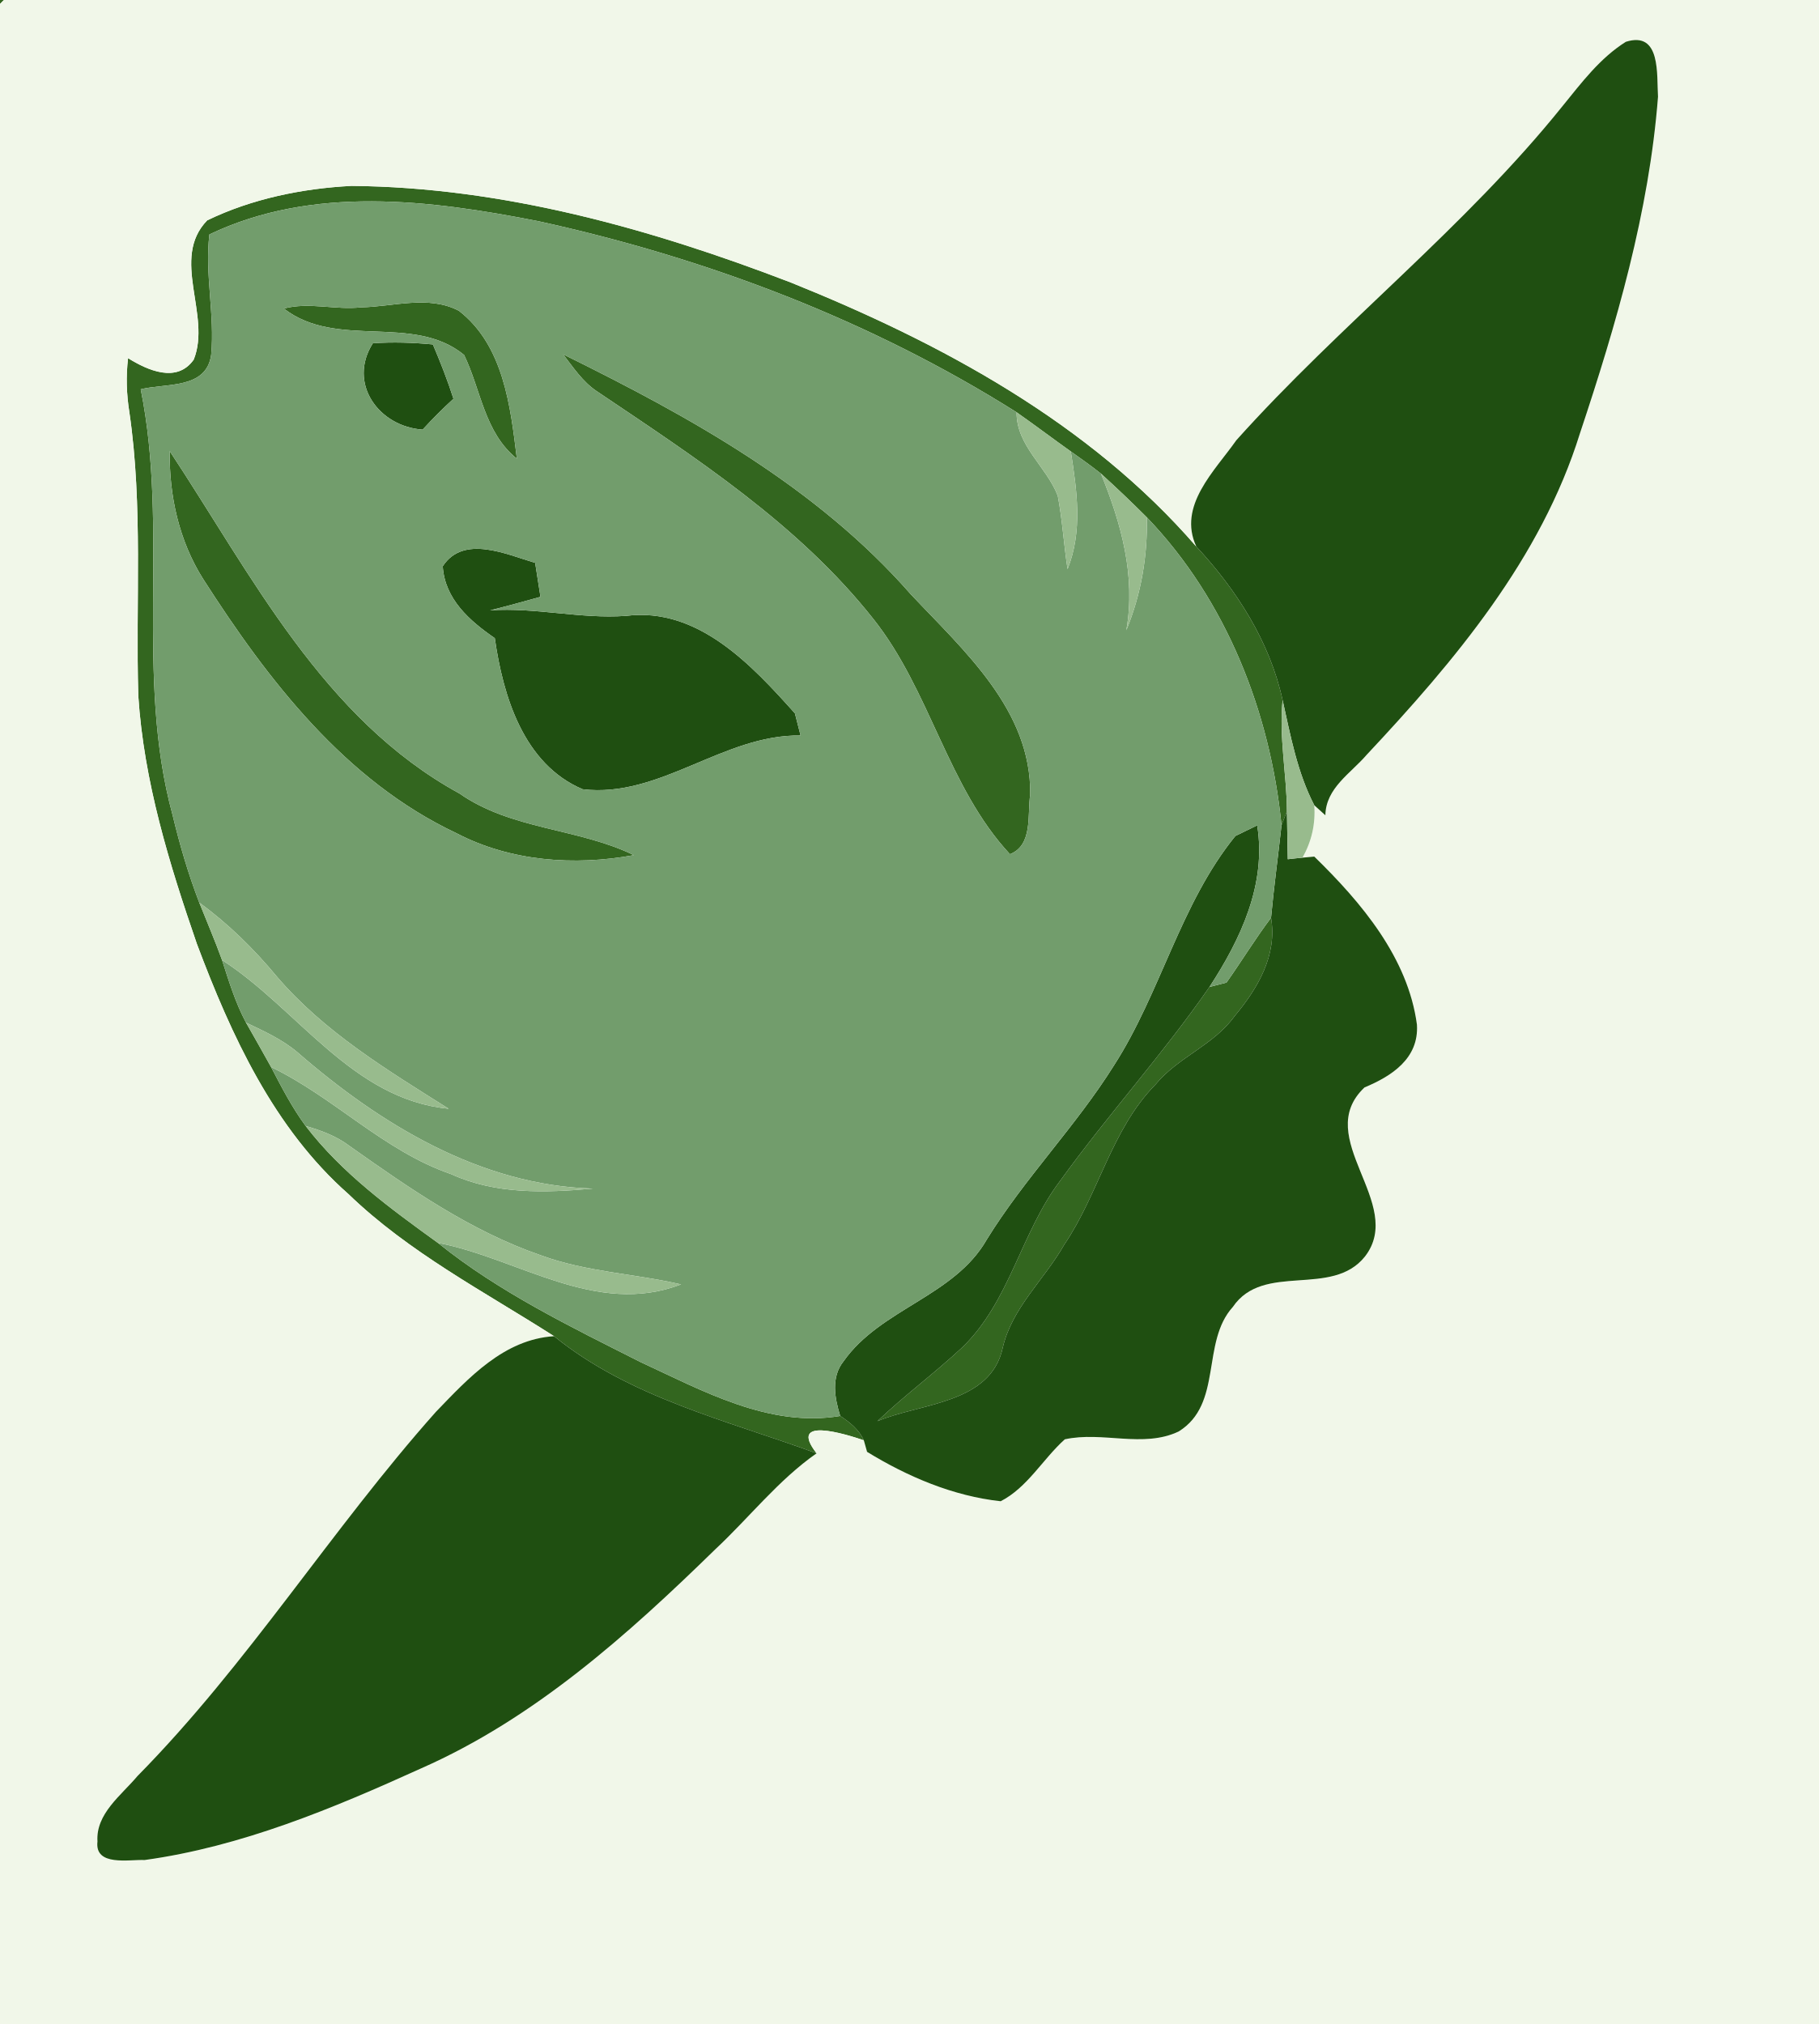
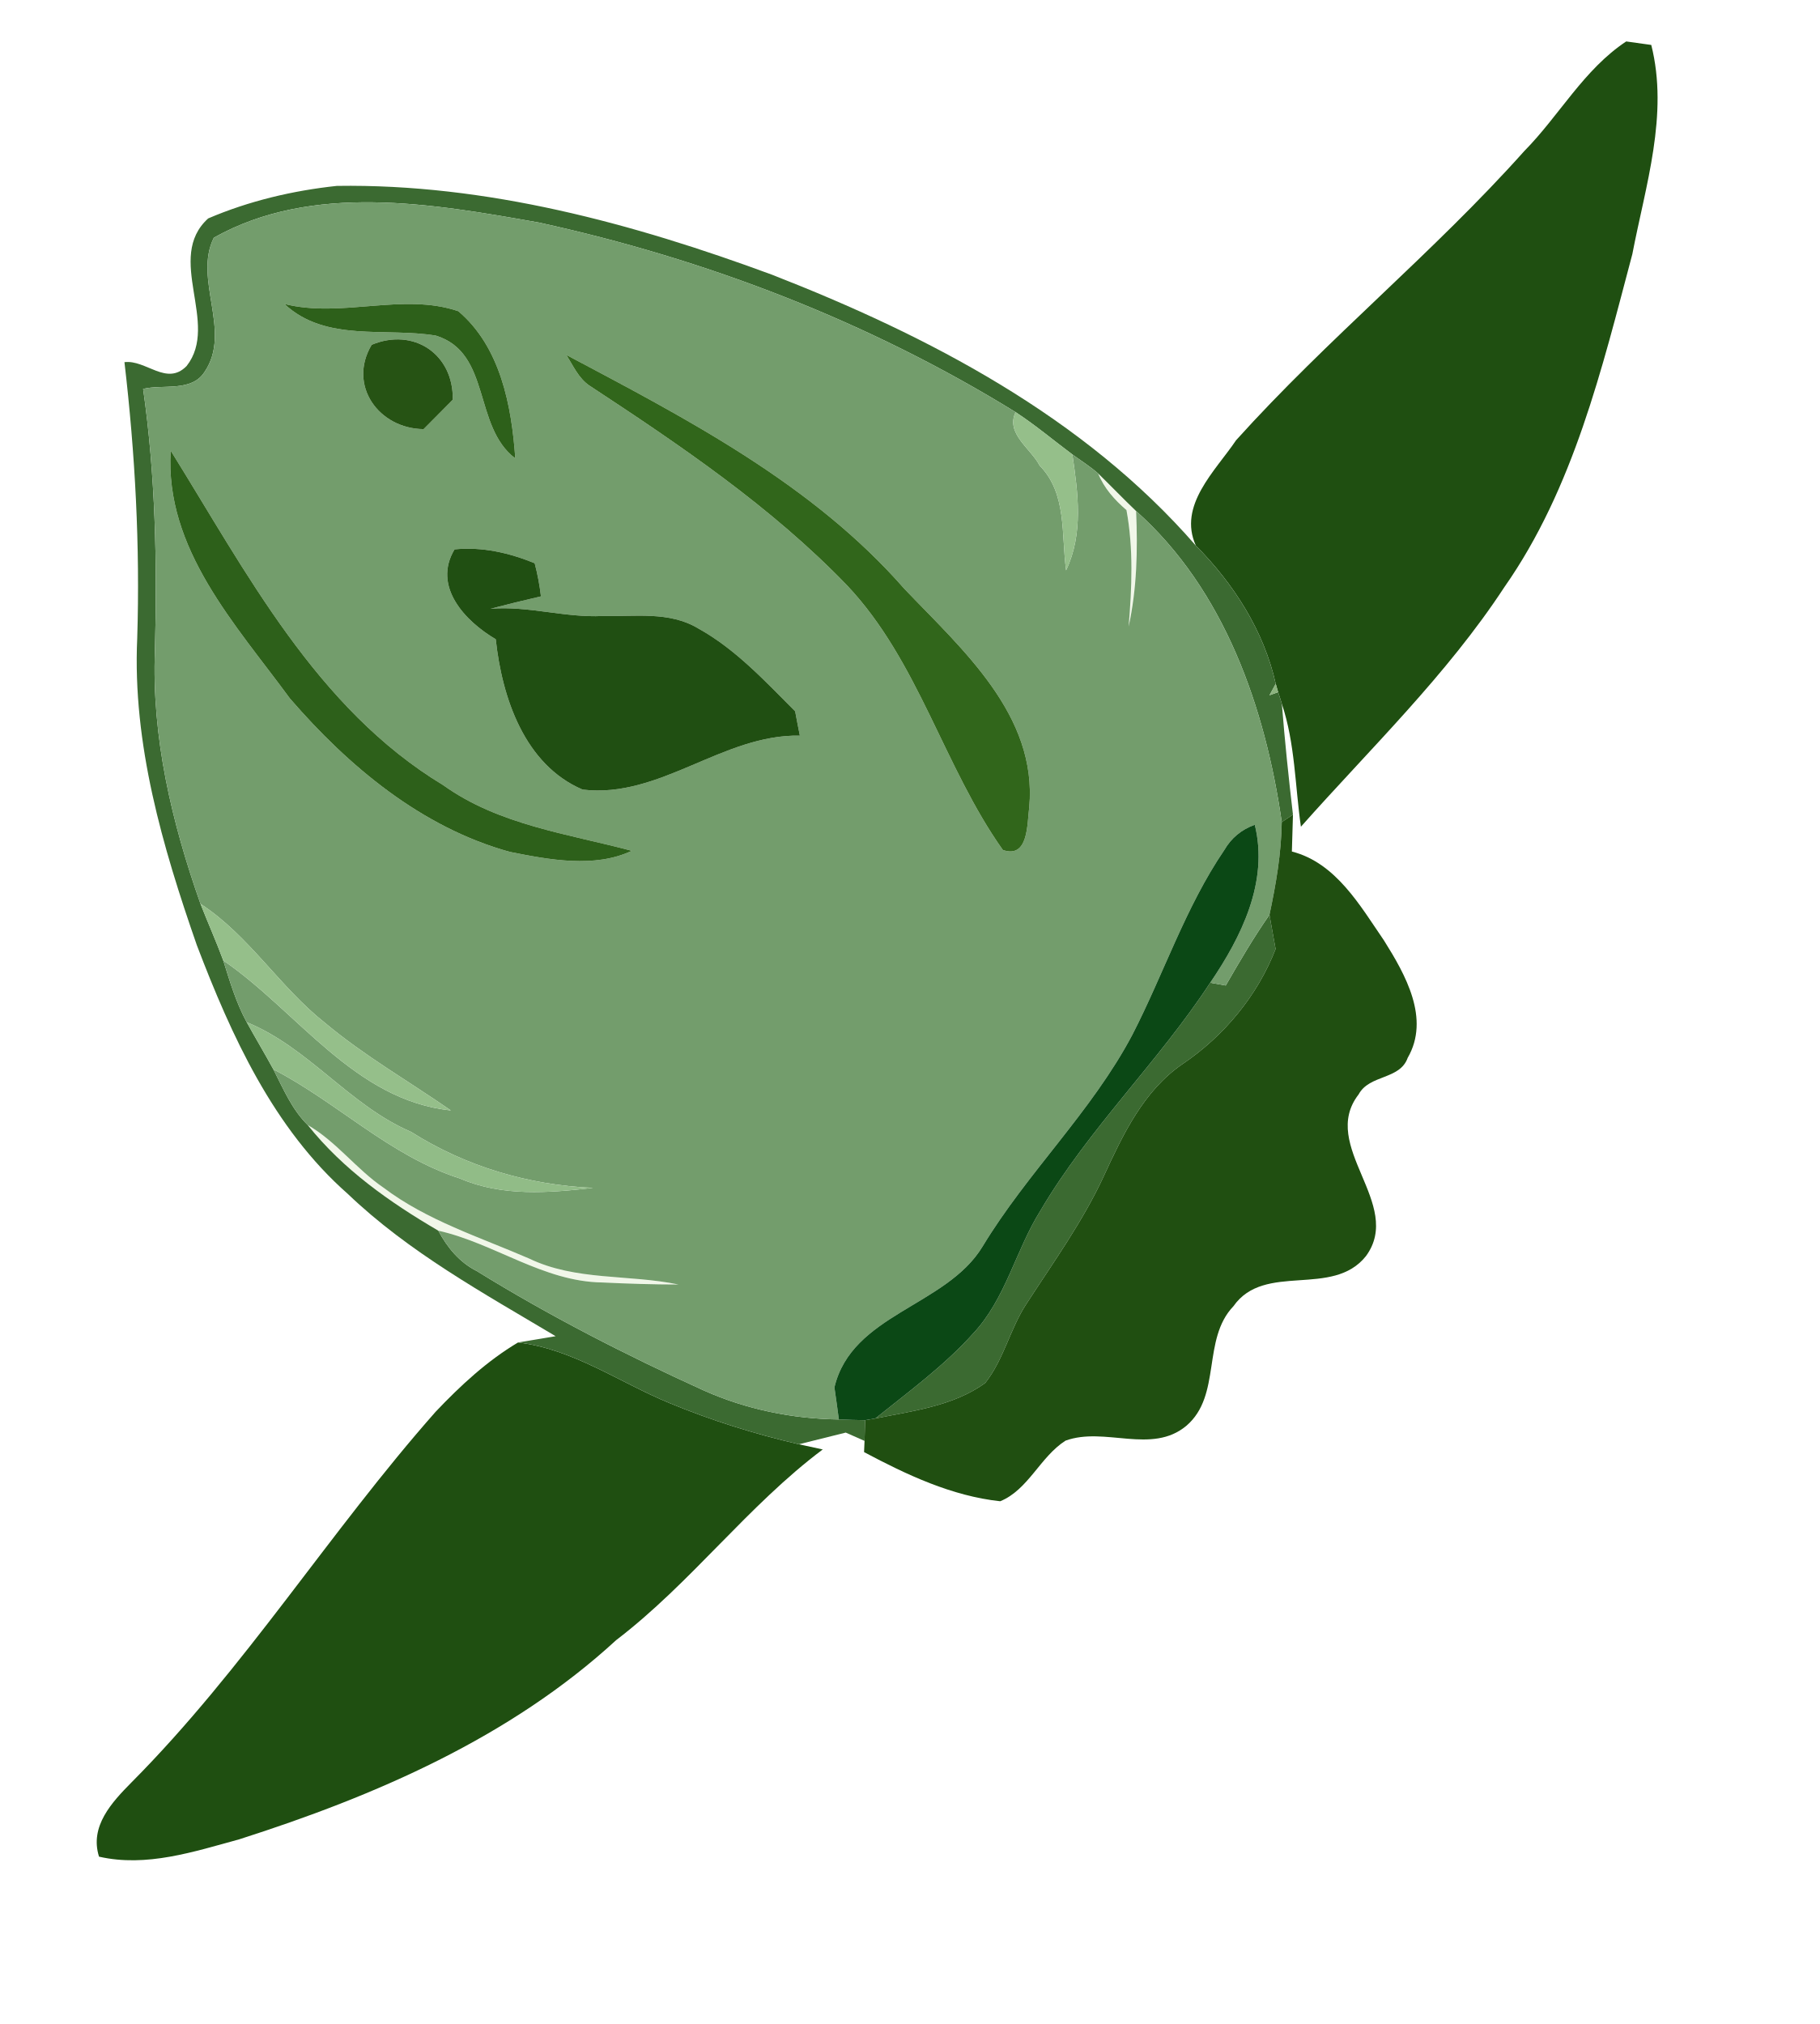
<svg xmlns="http://www.w3.org/2000/svg" width="151pt" height="168pt" viewBox="0 0 151 168" version="1.1">
-   <g id="#33661fff">
-     <path fill="#33661f" opacity="1.00" d=" M 0.00 0.00 L 0.33 0.00 C 0.25 0.08 0.08 0.24 0.00 0.33 L 0.00 0.00 Z" />
-     <path fill="#33661f" opacity="1.00" d=" M 17.20 18.29 C 20.90 16.50 25.08 15.64 29.18 15.43 C 41.74 15.54 54.02 18.98 65.67 23.46 C 78.12 28.48 90.39 35.08 99.30 45.37 C 102.64 48.96 105.40 53.26 106.46 58.11 C 106.15 61.20 106.80 64.26 106.82 67.34 L 106.37 68.50 C 105.44 59.11 101.78 49.80 95.19 42.94 C 93.95 41.70 92.68 40.49 91.38 39.31 C 90.57 38.66 89.72 38.07 88.88 37.47 C 87.37 36.40 85.90 35.28 84.38 34.22 C 72.26 26.58 58.66 21.42 44.69 18.36 C 35.70 16.59 25.94 15.37 17.38 19.46 C 16.99 22.80 17.84 26.13 17.53 29.44 C 17.14 32.33 13.77 31.79 11.68 32.31 C 14.05 44.00 11.17 56.11 14.33 67.67 C 14.92 70.13 15.63 72.56 16.54 74.92 C 17.17 76.51 17.85 78.08 18.43 79.69 C 19.00 81.45 19.54 83.24 20.42 84.88 C 21.11 86.11 21.82 87.33 22.50 88.57 C 23.37 90.24 24.24 91.93 25.37 93.46 C 28.36 97.37 32.38 100.30 36.34 103.16 C 41.42 107.25 47.35 110.12 53.15 113.05 C 58.32 115.44 63.84 118.52 69.74 117.53 C 70.53 118.05 71.29 118.65 71.70 119.55 C 70.17 119.03 65.36 117.53 67.78 120.63 C 60.34 117.90 52.26 116.01 45.99 110.91 C 40.17 107.19 33.94 103.96 28.93 99.12 C 22.73 93.66 19.19 85.93 16.34 78.34 C 14.04 71.68 11.94 64.85 11.48 57.77 C 11.25 49.93 11.88 42.03 10.74 34.23 C 10.50 32.74 10.45 31.23 10.63 29.73 C 12.24 30.73 14.68 31.84 16.08 29.85 C 17.57 26.15 14.12 21.46 17.20 18.29 Z" />
-     <path fill="#33661f" opacity="1.00" d=" M 23.56 25.61 C 25.67 25.05 27.84 25.75 29.97 25.51 C 32.66 25.46 35.55 24.48 38.08 25.79 C 41.80 28.66 42.37 33.73 42.90 38.07 C 40.20 35.91 39.93 32.36 38.52 29.46 C 34.29 25.99 27.97 29.03 23.56 25.61 Z" />
-     <path fill="#33661f" opacity="1.00" d=" M 46.74 29.41 C 57.25 34.59 67.77 40.39 75.60 49.33 C 80.01 54.02 85.61 58.94 85.51 65.95 C 85.26 67.59 85.76 70.14 83.83 70.90 C 78.67 65.36 77.22 57.33 72.51 51.40 C 66.29 43.52 57.73 37.99 49.50 32.45 C 48.35 31.67 47.58 30.49 46.74 29.41 Z" />
-     <path fill="#33661f" opacity="1.00" d=" M 14.09 37.45 C 20.91 47.77 26.81 59.67 38.13 65.86 C 42.46 68.89 47.99 68.73 52.61 70.98 C 47.68 71.88 42.39 71.51 37.89 69.16 C 28.65 64.81 22.23 56.44 16.85 48.04 C 14.87 44.90 14.03 41.14 14.09 37.45 Z" />
-     <path fill="#33661f" opacity="1.00" d=" M 101.80 81.56 C 103.06 79.78 104.19 77.92 105.50 76.18 C 106.03 79.30 104.39 82.05 102.47 84.35 C 100.75 86.75 97.77 87.75 95.91 90.02 C 92.24 93.75 91.21 99.08 88.33 103.32 C 86.69 106.21 84.00 108.54 83.23 111.87 C 82.22 116.53 76.44 116.45 72.83 117.96 C 75.09 115.81 77.60 113.96 79.88 111.83 C 83.82 108.02 84.74 102.31 87.99 98.02 C 91.96 92.52 96.53 87.50 100.39 81.92 C 100.74 81.83 101.44 81.65 101.80 81.56 Z" />
-   </g>
  <g id="#f1f7e9ff">
-     <path fill="#f1f7e9" opacity="1.00" d=" M 0.33 0.00 L 151.00 0.00 L 151.00 168.00 L 0.00 168.00 L 0.00 0.33 C 0.08 0.24 0.25 0.08 0.33 0.00 M 129.70 8.80 C 121.58 18.91 111.25 26.91 102.62 36.54 C 100.84 39.08 97.72 41.98 99.30 45.37 C 90.39 35.08 78.12 28.48 65.67 23.46 C 54.02 18.98 41.74 15.54 29.18 15.43 C 25.08 15.64 20.90 16.50 17.20 18.29 C 14.12 21.46 17.57 26.15 16.08 29.85 C 14.68 31.84 12.24 30.73 10.63 29.73 C 10.45 31.23 10.50 32.74 10.74 34.23 C 11.88 42.03 11.25 49.93 11.48 57.77 C 11.94 64.85 14.04 71.68 16.34 78.34 C 19.19 85.93 22.73 93.66 28.93 99.12 C 33.94 103.96 40.17 107.19 45.99 110.91 C 41.82 111.17 38.89 114.38 36.18 117.19 C 27.51 126.93 20.58 138.12 11.41 147.42 C 10.07 149.02 7.94 150.54 8.09 152.85 C 7.84 154.95 10.74 154.33 12.00 154.39 C 20.04 153.28 27.62 150.11 34.96 146.78 C 44.35 142.64 52.10 135.70 59.36 128.61 C 62.19 125.97 64.59 122.86 67.78 120.63 C 65.36 117.53 70.17 119.03 71.70 119.55 L 71.97 120.51 C 75.33 122.57 79.11 124.18 83.06 124.61 C 85.28 123.47 86.55 121.12 88.38 119.47 C 91.51 118.78 94.88 120.22 97.83 118.82 C 101.52 116.54 99.67 111.42 102.33 108.48 C 104.88 104.73 110.55 107.75 113.30 104.29 C 116.70 99.88 108.84 94.44 113.26 90.26 C 115.50 89.33 117.79 87.86 117.61 85.05 C 116.87 79.49 112.99 74.90 109.09 71.10 L 108.11 71.19 C 108.87 69.84 109.20 68.39 109.09 66.84 C 109.32 67.05 109.78 67.46 110.01 67.67 C 110.05 65.40 112.12 64.19 113.43 62.66 C 120.74 54.86 127.91 46.36 131.14 35.97 C 134.16 26.91 136.88 17.60 137.62 8.03 C 137.50 6.23 137.89 2.54 134.95 3.47 C 132.80 4.82 131.27 6.87 129.70 8.80 Z" />
+     <path fill="#f1f7e9" opacity="1.00" d=" M 93.50 42.34 C 92.51 41.49 91.64 40.52 91.15 39.30 C 92.21 40.33 93.23 41.40 94.30 42.42 C 94.44 45.63 94.37 48.86 93.68 52.01 C 93.95 48.79 94.09 45.53 93.50 42.34 Z" />
+     <path fill="#f1f7e9" opacity="1.00" d=" M 25.54 93.38 C 27.92 94.75 29.57 97.04 31.83 98.58 C 35.44 101.31 39.81 102.68 43.91 104.46 C 47.79 106.33 52.20 105.76 56.32 106.62 C 54.21 106.62 52.09 106.55 49.99 106.45 C 45.10 106.39 41.03 103.19 36.38 102.15 C 32.34 99.79 28.48 97.07 25.54 93.38 Z" />
  </g>
  <g id="#1f4f11ff">
-     <path fill="#1f4f11" opacity="1.00" d=" M 129.70 8.80 C 131.27 6.87 132.80 4.82 134.95 3.47 C 137.89 2.54 137.50 6.23 137.62 8.03 C 136.88 17.60 134.16 26.91 131.14 35.97 C 127.91 46.36 120.74 54.86 113.43 62.66 C 112.12 64.19 110.05 65.40 110.01 67.67 C 109.78 67.46 109.32 67.05 109.09 66.84 C 107.68 64.12 107.12 61.08 106.46 58.11 C 105.40 53.26 102.64 48.96 99.30 45.37 C 97.72 41.98 100.84 39.08 102.62 36.54 C 111.25 26.91 121.58 18.91 129.70 8.80 Z" />
-     <path fill="#1f4f11" opacity="1.00" d=" M 35.08 35.66 C 31.44 35.41 28.83 31.82 30.95 28.49 C 32.61 28.38 34.27 28.43 35.93 28.59 C 36.56 30.07 37.15 31.57 37.64 33.10 C 36.75 33.91 35.89 34.77 35.08 35.66 Z" />
-     <path fill="#1f4f11" opacity="1.00" d=" M 36.75 47.00 C 38.48 44.35 42.04 46.02 44.42 46.72 C 44.56 47.66 44.71 48.60 44.86 49.54 C 43.47 49.93 42.08 50.31 40.68 50.66 C 44.46 50.40 48.18 51.39 51.96 51.12 C 57.92 50.37 62.38 55.19 65.98 59.21 C 66.10 59.67 66.33 60.59 66.45 61.05 C 60.04 60.95 54.77 66.28 48.36 65.51 C 43.46 63.43 41.76 57.80 41.07 52.97 C 38.98 51.53 36.92 49.73 36.75 47.00 Z" />
-     <path fill="#1f4f11" opacity="1.00" d=" M 106.37 68.50 L 106.82 67.34 C 106.83 68.34 106.87 70.32 106.89 71.32 C 107.20 71.28 107.80 71.22 108.11 71.19 L 109.09 71.10 C 112.99 74.90 116.87 79.49 117.61 85.05 C 117.79 87.86 115.50 89.33 113.26 90.26 C 108.84 94.44 116.70 99.88 113.30 104.29 C 110.55 107.75 104.88 104.73 102.33 108.48 C 99.67 111.42 101.52 116.54 97.83 118.82 C 94.88 120.22 91.51 118.78 88.38 119.47 C 86.55 121.12 85.28 123.47 83.06 124.61 C 79.11 124.18 75.33 122.57 71.97 120.51 L 71.70 119.55 C 71.29 118.65 70.53 118.05 69.74 117.53 C 69.28 116.04 68.96 114.32 70.02 112.99 C 73.10 108.62 79.21 107.61 81.91 102.88 C 85.05 97.79 89.29 93.50 92.46 88.44 C 96.36 82.38 97.96 75.03 102.54 69.39 C 102.99 69.17 103.90 68.73 104.35 68.51 C 105.14 73.38 102.98 77.95 100.39 81.92 C 96.53 87.50 91.96 92.52 87.99 98.02 C 84.74 102.31 83.82 108.02 79.88 111.83 C 77.60 113.96 75.09 115.81 72.83 117.96 C 76.44 116.45 82.22 116.53 83.23 111.87 C 84.00 108.54 86.69 106.21 88.33 103.32 C 91.21 99.08 92.24 93.75 95.91 90.02 C 97.77 87.75 100.75 86.75 102.47 84.35 C 104.39 82.05 106.03 79.30 105.50 76.18 C 105.74 73.61 106.09 71.06 106.37 68.50 Z" />
-     <path fill="#1f4f11" opacity="1.00" d=" M 45.99 110.91 C 52.26 116.01 60.34 117.90 67.78 120.63 C 64.59 122.86 62.19 125.97 59.36 128.61 C 52.10 135.70 44.35 142.64 34.96 146.78 C 27.62 150.11 20.04 153.28 12.00 154.39 C 10.74 154.33 7.84 154.95 8.09 152.85 C 7.94 150.54 10.07 149.02 11.41 147.42 C 20.58 138.12 27.51 126.93 36.18 117.19 C 38.89 114.38 41.82 111.17 45.99 110.91 Z" />
+     <path fill="#1f4f11" opacity="1.00" d=" M 126.52 12.54 C 129.43 9.59 131.46 5.77 134.98 3.44 C 135.50 3.51 136.54 3.66 137.06 3.73 C 138.52 9.51 136.58 15.41 135.49 21.09 C 132.96 30.62 130.61 40.53 124.87 48.73 C 120.08 56.04 113.75 62.12 107.98 68.62 C 107.49 65.22 107.50 61.71 106.40 58.43 C 106.33 58.18 106.17 57.69 106.09 57.45 L 105.89 56.76 C 104.91 52.37 102.40 48.45 99.26 45.29 C 97.75 41.95 100.88 39.09 102.60 36.54 C 110.16 28.14 118.98 20.98 126.52 12.54 Z" />
+     <path fill="#1f4f11" opacity="1.00" d=" M 36.16 117.18 C 38.22 115.01 40.43 112.96 43.00 111.43 C 47.59 111.98 51.39 114.74 55.57 116.46 C 59.04 117.90 62.65 119.03 66.31 119.88 L 68.29 120.31 C 62.06 124.98 57.35 131.40 51.14 136.14 C 42.33 144.24 31.13 149.07 19.86 152.67 C 16.09 153.70 12.15 155.01 8.22 154.11 C 7.42 151.59 9.29 149.59 10.91 147.95 C 20.30 138.51 27.37 127.13 36.16 117.18 Z" />
  </g>
-   <g id="#729d6cff">
-     <path fill="#729d6c" opacity="1.00" d=" M 17.38 19.46 C 25.94 15.37 35.70 16.59 44.69 18.36 C 58.66 21.42 72.26 26.58 84.38 34.22 C 84.36 37.01 86.87 38.73 87.80 41.16 C 88.18 43.17 88.30 45.21 88.61 47.24 C 89.88 44.09 89.39 40.71 88.88 37.47 C 89.72 38.07 90.57 38.66 91.38 39.31 C 93.07 43.46 94.28 47.79 93.49 52.31 C 94.72 49.33 95.26 46.15 95.19 42.94 C 101.78 49.80 105.44 59.11 106.37 68.50 C 106.09 71.06 105.74 73.61 105.50 76.18 C 104.19 77.92 103.06 79.78 101.80 81.56 C 101.44 81.65 100.74 81.83 100.39 81.92 C 102.98 77.95 105.14 73.38 104.35 68.51 C 103.90 68.73 102.99 69.17 102.54 69.39 C 97.96 75.03 96.36 82.38 92.46 88.44 C 89.29 93.50 85.05 97.79 81.91 102.88 C 79.21 107.61 73.10 108.62 70.02 112.99 C 68.96 114.32 69.28 116.04 69.74 117.53 C 63.84 118.52 58.32 115.44 53.15 113.05 C 47.35 110.12 41.42 107.25 36.34 103.16 C 43.04 104.45 49.47 109.32 56.53 106.61 C 52.66 105.71 48.63 105.58 44.88 104.19 C 39.07 102.19 33.98 98.63 29.01 95.12 C 27.93 94.30 26.65 93.83 25.37 93.46 C 24.24 91.93 23.37 90.24 22.50 88.57 C 27.74 91.09 31.86 95.54 37.45 97.46 C 41.14 99.15 45.26 99.01 49.21 98.66 C 39.88 98.39 31.57 93.32 24.71 87.36 C 23.44 86.28 21.91 85.59 20.42 84.88 C 19.54 83.24 19.00 81.45 18.43 79.69 C 24.70 83.72 29.23 91.26 37.24 92.03 C 32.17 88.83 26.92 85.67 22.98 81.06 C 21.08 78.77 18.95 76.67 16.54 74.92 C 15.63 72.56 14.92 70.13 14.33 67.67 C 11.17 56.11 14.05 44.00 11.68 32.31 C 13.77 31.79 17.14 32.33 17.53 29.44 C 17.84 26.13 16.99 22.80 17.38 19.46 M 23.56 25.61 C 27.97 29.03 34.29 25.99 38.52 29.46 C 39.93 32.36 40.20 35.91 42.90 38.07 C 42.37 33.73 41.80 28.66 38.08 25.79 C 35.55 24.48 32.66 25.46 29.97 25.51 C 27.84 25.75 25.67 25.05 23.56 25.61 M 35.08 35.66 C 35.89 34.77 36.75 33.91 37.64 33.10 C 37.15 31.57 36.56 30.07 35.93 28.59 C 34.27 28.43 32.61 28.38 30.95 28.49 C 28.83 31.82 31.44 35.41 35.08 35.66 M 46.74 29.41 C 47.58 30.49 48.35 31.67 49.50 32.45 C 57.73 37.99 66.29 43.52 72.51 51.40 C 77.22 57.33 78.67 65.36 83.83 70.90 C 85.76 70.14 85.26 67.59 85.51 65.95 C 85.61 58.94 80.01 54.02 75.60 49.33 C 67.77 40.39 57.25 34.59 46.74 29.41 M 14.09 37.45 C 14.03 41.14 14.87 44.90 16.85 48.04 C 22.23 56.44 28.65 64.81 37.89 69.16 C 42.39 71.51 47.68 71.88 52.61 70.98 C 47.99 68.73 42.46 68.89 38.13 65.86 C 26.81 59.67 20.91 47.77 14.09 37.45 M 36.75 47.00 C 36.92 49.73 38.98 51.53 41.07 52.97 C 41.76 57.80 43.46 63.43 48.36 65.51 C 54.77 66.28 60.04 60.95 66.45 61.05 C 66.33 60.59 66.10 59.67 65.98 59.21 C 62.38 55.19 57.92 50.37 51.96 51.12 C 48.18 51.39 44.46 50.40 40.68 50.66 C 42.08 50.31 43.47 49.93 44.86 49.54 C 44.71 48.60 44.56 47.66 44.42 46.72 C 42.04 46.02 38.48 44.35 36.75 47.00 Z" />
+   <g id="#3b6a31ff">
+     <path fill="#3b6a31" opacity="1.00" d=" M 17.28 18.13 C 20.66 16.68 24.31 15.82 27.96 15.43 C 40.37 15.24 52.54 18.54 64.10 22.81 C 77.10 27.89 89.97 34.60 99.26 45.29 C 102.40 48.45 104.91 52.37 105.89 56.76 C 105.76 57.00 105.50 57.47 105.37 57.71 L 106.09 57.45 C 106.17 57.69 106.33 58.18 106.40 58.43 C 106.64 61.50 106.96 64.56 107.32 67.62 L 106.39 68.24 C 105.03 58.76 101.63 48.94 94.30 42.42 C 93.23 41.40 92.21 40.33 91.15 39.30 C 90.48 38.71 89.72 38.24 89.01 37.72 C 87.44 36.55 85.94 35.28 84.30 34.21 C 72.15 26.71 58.65 21.51 44.72 18.47 C 35.91 16.91 25.93 15.14 17.75 19.73 C 16.02 23.19 19.28 27.49 16.98 30.87 C 15.90 32.56 13.54 31.88 11.88 32.28 C 12.91 39.48 13.05 46.73 12.86 53.99 C 12.58 61.19 14.26 68.27 16.64 75.02 C 17.25 76.59 17.95 78.14 18.53 79.72 C 19.08 81.47 19.60 83.24 20.48 84.85 C 21.20 86.16 21.97 87.44 22.69 88.76 C 23.51 90.37 24.23 92.09 25.54 93.38 C 28.48 97.07 32.34 99.79 36.38 102.15 C 37.12 103.54 38.14 104.78 39.57 105.50 C 45.62 109.24 51.96 112.48 58.43 115.42 C 61.95 116.99 65.78 117.77 69.63 117.82 C 70.36 117.85 71.08 117.87 71.81 117.88 C 71.80 118.31 71.77 119.17 71.76 119.60 C 71.37 119.43 70.59 119.08 70.20 118.91 C 68.90 119.23 67.61 119.55 66.31 119.88 C 62.65 119.03 59.04 117.90 55.57 116.46 C 51.39 114.74 47.59 111.98 43.00 111.43 C 43.78 111.30 45.34 111.04 46.12 110.91 C 40.14 107.34 33.94 103.95 28.87 99.10 C 22.70 93.67 19.21 85.98 16.34 78.46 C 13.49 70.28 10.99 61.74 11.39 52.98 C 11.63 45.32 11.22 37.67 10.33 30.06 C 12.12 29.84 13.83 32.08 15.49 30.38 C 18.27 26.85 13.66 21.41 17.28 18.13 Z" />
+     <path fill="#3b6a31" opacity="1.00" d=" M 101.74 81.80 C 102.89 79.81 104.05 77.82 105.37 75.93 C 105.49 76.64 105.75 78.06 105.88 78.77 C 104.37 82.66 101.59 86.00 98.14 88.33 C 94.91 90.55 93.20 94.19 91.61 97.64 C 89.87 101.40 87.44 104.76 85.20 108.22 C 83.83 110.30 83.33 112.84 81.77 114.80 C 79.12 116.71 75.77 117.11 72.65 117.74 C 75.44 115.50 78.36 113.37 80.76 110.70 C 83.48 107.81 84.30 103.77 86.37 100.47 C 90.37 93.67 96.14 88.16 100.45 81.57 C 100.77 81.63 101.42 81.74 101.74 81.80 Z" />
  </g>
-   <g id="#98bb8dff">
-     <path fill="#98bb8d" opacity="1.00" d=" M 87.80 41.16 C 86.87 38.73 84.36 37.01 84.38 34.22 C 85.90 35.28 87.37 36.40 88.88 37.47 C 89.39 40.71 89.88 44.09 88.61 47.24 C 88.30 45.21 88.18 43.17 87.80 41.16 Z" />
-     <path fill="#98bb8d" opacity="1.00" d=" M 93.49 52.31 C 94.28 47.79 93.07 43.46 91.38 39.31 C 92.68 40.49 93.95 41.70 95.19 42.94 C 95.26 46.15 94.72 49.33 93.49 52.31 Z" />
-     <path fill="#98bb8d" opacity="1.00" d=" M 106.82 67.34 C 106.80 64.26 106.15 61.20 106.46 58.11 C 107.12 61.08 107.68 64.12 109.09 66.84 C 109.20 68.39 108.87 69.84 108.11 71.19 C 107.80 71.22 107.20 71.28 106.89 71.32 C 106.87 70.32 106.83 68.34 106.82 67.34 Z" />
-     <path fill="#98bb8d" opacity="1.00" d=" M 16.54 74.92 C 18.95 76.67 21.08 78.77 22.98 81.06 C 26.92 85.67 32.17 88.83 37.24 92.03 C 29.23 91.26 24.70 83.72 18.43 79.69 C 17.85 78.08 17.17 76.51 16.54 74.92 Z" />
-     <path fill="#98bb8d" opacity="1.00" d=" M 20.42 84.88 C 21.91 85.59 23.44 86.28 24.71 87.36 C 31.57 93.32 39.88 98.39 49.21 98.66 C 45.26 99.01 41.14 99.15 37.45 97.46 C 31.86 95.54 27.74 91.09 22.50 88.57 C 21.82 87.33 21.11 86.11 20.42 84.88 Z" />
-     <path fill="#98bb8d" opacity="1.00" d=" M 25.37 93.46 C 26.65 93.83 27.93 94.30 29.01 95.12 C 33.98 98.63 39.07 102.19 44.88 104.19 C 48.63 105.58 52.66 105.71 56.53 106.61 C 49.47 109.32 43.04 104.45 36.34 103.16 C 32.38 100.30 28.36 97.37 25.37 93.46 Z" />
+   <g id="#739d6cff">
+     <path fill="#739d6c" opacity="1.00" d=" M 17.75 19.73 C 25.93 15.14 35.91 16.91 44.72 18.47 C 58.65 21.51 72.15 26.71 84.30 34.21 C 83.44 35.98 85.57 37.23 86.29 38.64 C 88.58 40.97 88.08 44.37 88.49 47.34 C 89.94 44.29 89.48 40.93 89.01 37.72 C 89.72 38.24 90.48 38.71 91.15 39.30 C 91.64 40.52 92.51 41.49 93.50 42.34 C 94.09 45.53 93.95 48.79 93.68 52.01 C 94.37 48.86 94.44 45.63 94.30 42.42 C 101.63 48.94 105.03 58.76 106.39 68.24 C 106.35 70.84 105.91 73.40 105.37 75.93 C 104.05 77.82 102.89 79.81 101.74 81.80 C 101.42 81.74 100.77 81.63 100.45 81.57 C 103.04 77.76 105.32 73.18 104.15 68.46 C 103.04 68.86 102.20 69.56 101.62 70.56 C 98.39 75.31 96.60 80.82 93.99 85.89 C 90.61 92.28 85.28 97.31 81.56 103.46 C 78.55 108.44 70.70 109.06 69.26 115.16 C 69.36 115.82 69.54 117.15 69.63 117.82 C 65.78 117.77 61.95 116.99 58.43 115.42 C 51.96 112.48 45.62 109.24 39.57 105.50 C 38.14 104.78 37.12 103.54 36.38 102.15 C 41.03 103.19 45.10 106.39 49.99 106.45 C 52.09 106.55 54.21 106.62 56.32 106.62 C 52.20 105.76 47.79 106.33 43.91 104.46 C 39.81 102.68 35.44 101.31 31.83 98.58 C 29.57 97.04 27.92 94.75 25.54 93.38 C 24.23 92.09 23.51 90.37 22.69 88.76 C 28.01 91.51 32.37 95.96 38.18 97.82 C 41.67 99.33 45.54 99.02 49.22 98.60 C 43.85 98.36 38.67 96.83 34.12 93.95 C 29.00 91.75 25.63 86.95 20.48 84.85 C 19.60 83.24 19.08 81.47 18.53 79.72 C 24.70 83.95 29.43 91.33 37.42 92.17 C 33.95 89.76 30.26 87.65 27.01 84.93 C 23.23 81.96 20.70 77.67 16.64 75.02 C 14.26 68.27 12.58 61.19 12.86 53.99 C 13.05 46.73 12.91 39.48 11.88 32.28 C 13.54 31.88 15.90 32.56 16.98 30.87 C 19.28 27.49 16.02 23.19 17.75 19.73 M 23.61 25.23 C 27.04 28.44 32.00 27.15 36.19 27.86 C 40.80 29.30 39.25 35.38 42.77 38.05 C 42.47 33.70 41.54 28.79 38.04 25.83 C 33.40 24.26 28.38 26.43 23.61 25.23 M 35.16 35.62 C 35.96 34.81 36.77 33.99 37.58 33.18 C 37.66 29.41 34.34 27.16 30.85 28.62 C 28.84 31.99 31.44 35.58 35.16 35.62 M 48.90 31.99 C 56.45 36.95 64.03 42.07 70.32 48.60 C 76.25 54.89 78.33 63.63 83.24 70.55 C 85.39 71.30 85.25 68.33 85.43 67.00 C 86.13 59.36 79.86 53.90 75.08 48.89 C 67.46 40.18 57.07 34.80 47.01 29.46 C 47.57 30.35 48.01 31.37 48.90 31.99 M 14.17 37.41 C 13.66 45.56 19.58 51.85 24.06 57.97 C 28.94 63.62 35.00 68.69 42.32 70.71 C 45.57 71.36 49.35 72.08 52.44 70.62 C 47.10 69.20 41.41 68.48 36.80 65.18 C 26.25 58.81 20.47 47.52 14.17 37.41 M 41.15 53.06 C 41.67 57.90 43.53 63.48 48.36 65.54 C 54.77 66.31 59.99 60.94 66.39 61.06 C 66.29 60.56 66.09 59.55 66.00 59.04 C 63.51 56.55 61.06 53.88 57.95 52.16 C 55.56 50.72 52.68 51.19 50.03 51.13 C 46.90 51.29 43.85 50.27 40.71 50.53 C 42.10 50.17 43.50 49.82 44.90 49.50 C 44.79 48.57 44.62 47.66 44.38 46.75 C 42.26 45.89 40.04 45.37 37.73 45.60 C 35.88 48.68 38.60 51.56 41.15 53.06 Z" />
+   </g>
+   <g id="#2d601aff">
+     <path fill="#2d601a" opacity="1.00" d=" M 23.61 25.23 C 28.38 26.43 33.40 24.26 38.04 25.83 C 41.54 28.79 42.47 33.70 42.77 38.05 C 39.25 35.38 40.80 29.30 36.19 27.86 C 32.00 27.15 27.04 28.44 23.61 25.23 Z" />
+     <path fill="#2d601a" opacity="1.00" d=" M 14.17 37.41 C 20.47 47.52 26.25 58.81 36.80 65.18 C 41.41 68.48 47.10 69.20 52.44 70.62 C 49.35 72.08 45.57 71.36 42.32 70.71 C 35.00 68.69 28.94 63.62 24.06 57.97 C 19.58 51.85 13.66 45.56 14.17 37.41 Z" />
+   </g>
+   <g id="#265314ff">
+     <path fill="#265314" opacity="1.00" d=" M 35.16 35.62 C 31.44 35.58 28.84 31.99 30.85 28.62 C 34.34 27.16 37.66 29.41 37.58 33.18 C 36.77 33.99 35.96 34.81 35.16 35.62 Z" />
+   </g>
+   <g id="#31661bff">
+     <path fill="#31661b" opacity="1.00" d=" M 48.90 31.99 C 48.01 31.37 47.57 30.35 47.01 29.46 C 57.07 34.80 67.46 40.18 75.08 48.89 C 79.86 53.90 86.13 59.36 85.43 67.00 C 85.25 68.33 85.39 71.30 83.24 70.55 C 78.33 63.63 76.25 54.89 70.32 48.60 C 64.03 42.07 56.45 36.95 48.90 31.99 Z" />
+   </g>
+   <g id="#95bf8aff">
+     <path fill="#95bf8a" opacity="1.00" d=" M 86.29 38.64 C 85.57 37.23 83.44 35.98 84.30 34.21 C 85.94 35.28 87.44 36.55 89.01 37.72 C 89.48 40.93 89.94 44.29 88.49 47.34 C 88.08 44.37 88.58 40.97 86.29 38.64 Z" />
+     <path fill="#95bf8a" opacity="1.00" d=" M 16.64 75.02 C 20.70 77.67 23.23 81.96 27.01 84.93 C 30.26 87.65 33.95 89.76 37.42 92.17 C 29.43 91.33 24.70 83.95 18.53 79.72 C 17.95 78.14 17.25 76.59 16.64 75.02 Z" />
+   </g>
+   <g id="#204f12ff">
+     <path fill="#204f12" opacity="1.00" d=" M 41.15 53.06 C 38.60 51.56 35.88 48.68 37.73 45.60 C 40.04 45.37 42.26 45.89 44.38 46.75 C 44.62 47.66 44.79 48.57 44.90 49.50 C 43.50 49.82 42.10 50.17 40.71 50.53 C 43.85 50.27 46.90 51.29 50.03 51.13 C 52.68 51.19 55.56 50.72 57.95 52.16 C 61.06 53.88 63.51 56.55 66.00 59.04 C 66.09 59.55 66.29 60.56 66.39 61.06 C 59.99 60.94 54.77 66.31 48.36 65.54 C 43.53 63.48 41.67 57.90 41.15 53.06 Z" />
+   </g>
+   <g id="#8cb37eff">
+     <path fill="#8cb37e" opacity="1.00" d=" M 105.37 57.71 C 105.50 57.47 105.76 57.00 105.89 56.76 L 106.09 57.45 L 105.37 57.71 Z" />
+   </g>
+   <g id="#204f11ff">
+     <path fill="#204f11" opacity="1.00" d=" M 106.39 68.24 L 107.32 67.62 C 107.30 68.39 107.25 69.92 107.23 70.68 C 110.89 71.62 112.89 75.17 114.88 78.07 C 116.65 80.89 118.73 84.55 116.84 87.81 C 116.19 89.64 113.66 89.18 112.77 90.84 C 109.45 95.12 116.55 99.93 113.38 104.26 C 110.59 107.76 104.97 104.73 102.38 108.42 C 99.74 111.18 101.42 115.81 98.48 118.34 C 95.59 120.76 91.71 118.39 88.44 119.58 C 86.33 120.93 85.35 123.66 83.02 124.61 C 79.01 124.18 75.25 122.41 71.72 120.53 L 71.76 119.60 C 71.77 119.17 71.80 118.31 71.81 117.88 C 72.02 117.84 72.44 117.77 72.65 117.74 C 75.77 117.11 79.12 116.71 81.77 114.80 C 83.33 112.84 83.83 110.30 85.20 108.22 C 87.44 104.76 89.87 101.40 91.61 97.64 C 93.20 94.19 94.91 90.55 98.14 88.33 C 101.59 86.00 104.37 82.66 105.88 78.77 C 105.75 78.06 105.49 76.64 105.37 75.93 C 105.91 73.40 106.35 70.84 106.39 68.24 Z" />
+   </g>
+   <g id="#0b4815ff">
+     <path fill="#0b4815" opacity="1.00" d=" M 101.62 70.56 C 102.20 69.56 103.04 68.86 104.15 68.46 C 105.32 73.18 103.04 77.76 100.45 81.57 C 96.14 88.16 90.37 93.67 86.37 100.47 C 84.30 103.77 83.48 107.81 80.76 110.70 C 78.36 113.37 75.44 115.50 72.65 117.74 C 72.44 117.77 72.02 117.84 71.81 117.88 C 71.08 117.87 70.36 117.85 69.63 117.82 C 69.54 117.15 69.36 115.82 69.26 115.16 C 70.70 109.06 78.55 108.44 81.56 103.46 C 85.28 97.31 90.61 92.28 93.99 85.89 C 96.60 80.82 98.39 75.31 101.62 70.56 Z" />
+   </g>
+   <g id="#91bc87ff">
+     <path fill="#91bc87" opacity="1.00" d=" M 20.48 84.85 C 25.63 86.95 29.00 91.75 34.12 93.95 C 38.67 96.83 43.85 98.36 49.22 98.60 C 45.54 99.02 41.67 99.33 38.18 97.82 C 32.37 95.96 28.01 91.51 22.69 88.76 C 21.97 87.44 21.20 86.16 20.48 84.85 Z" />
  </g>
</svg>
